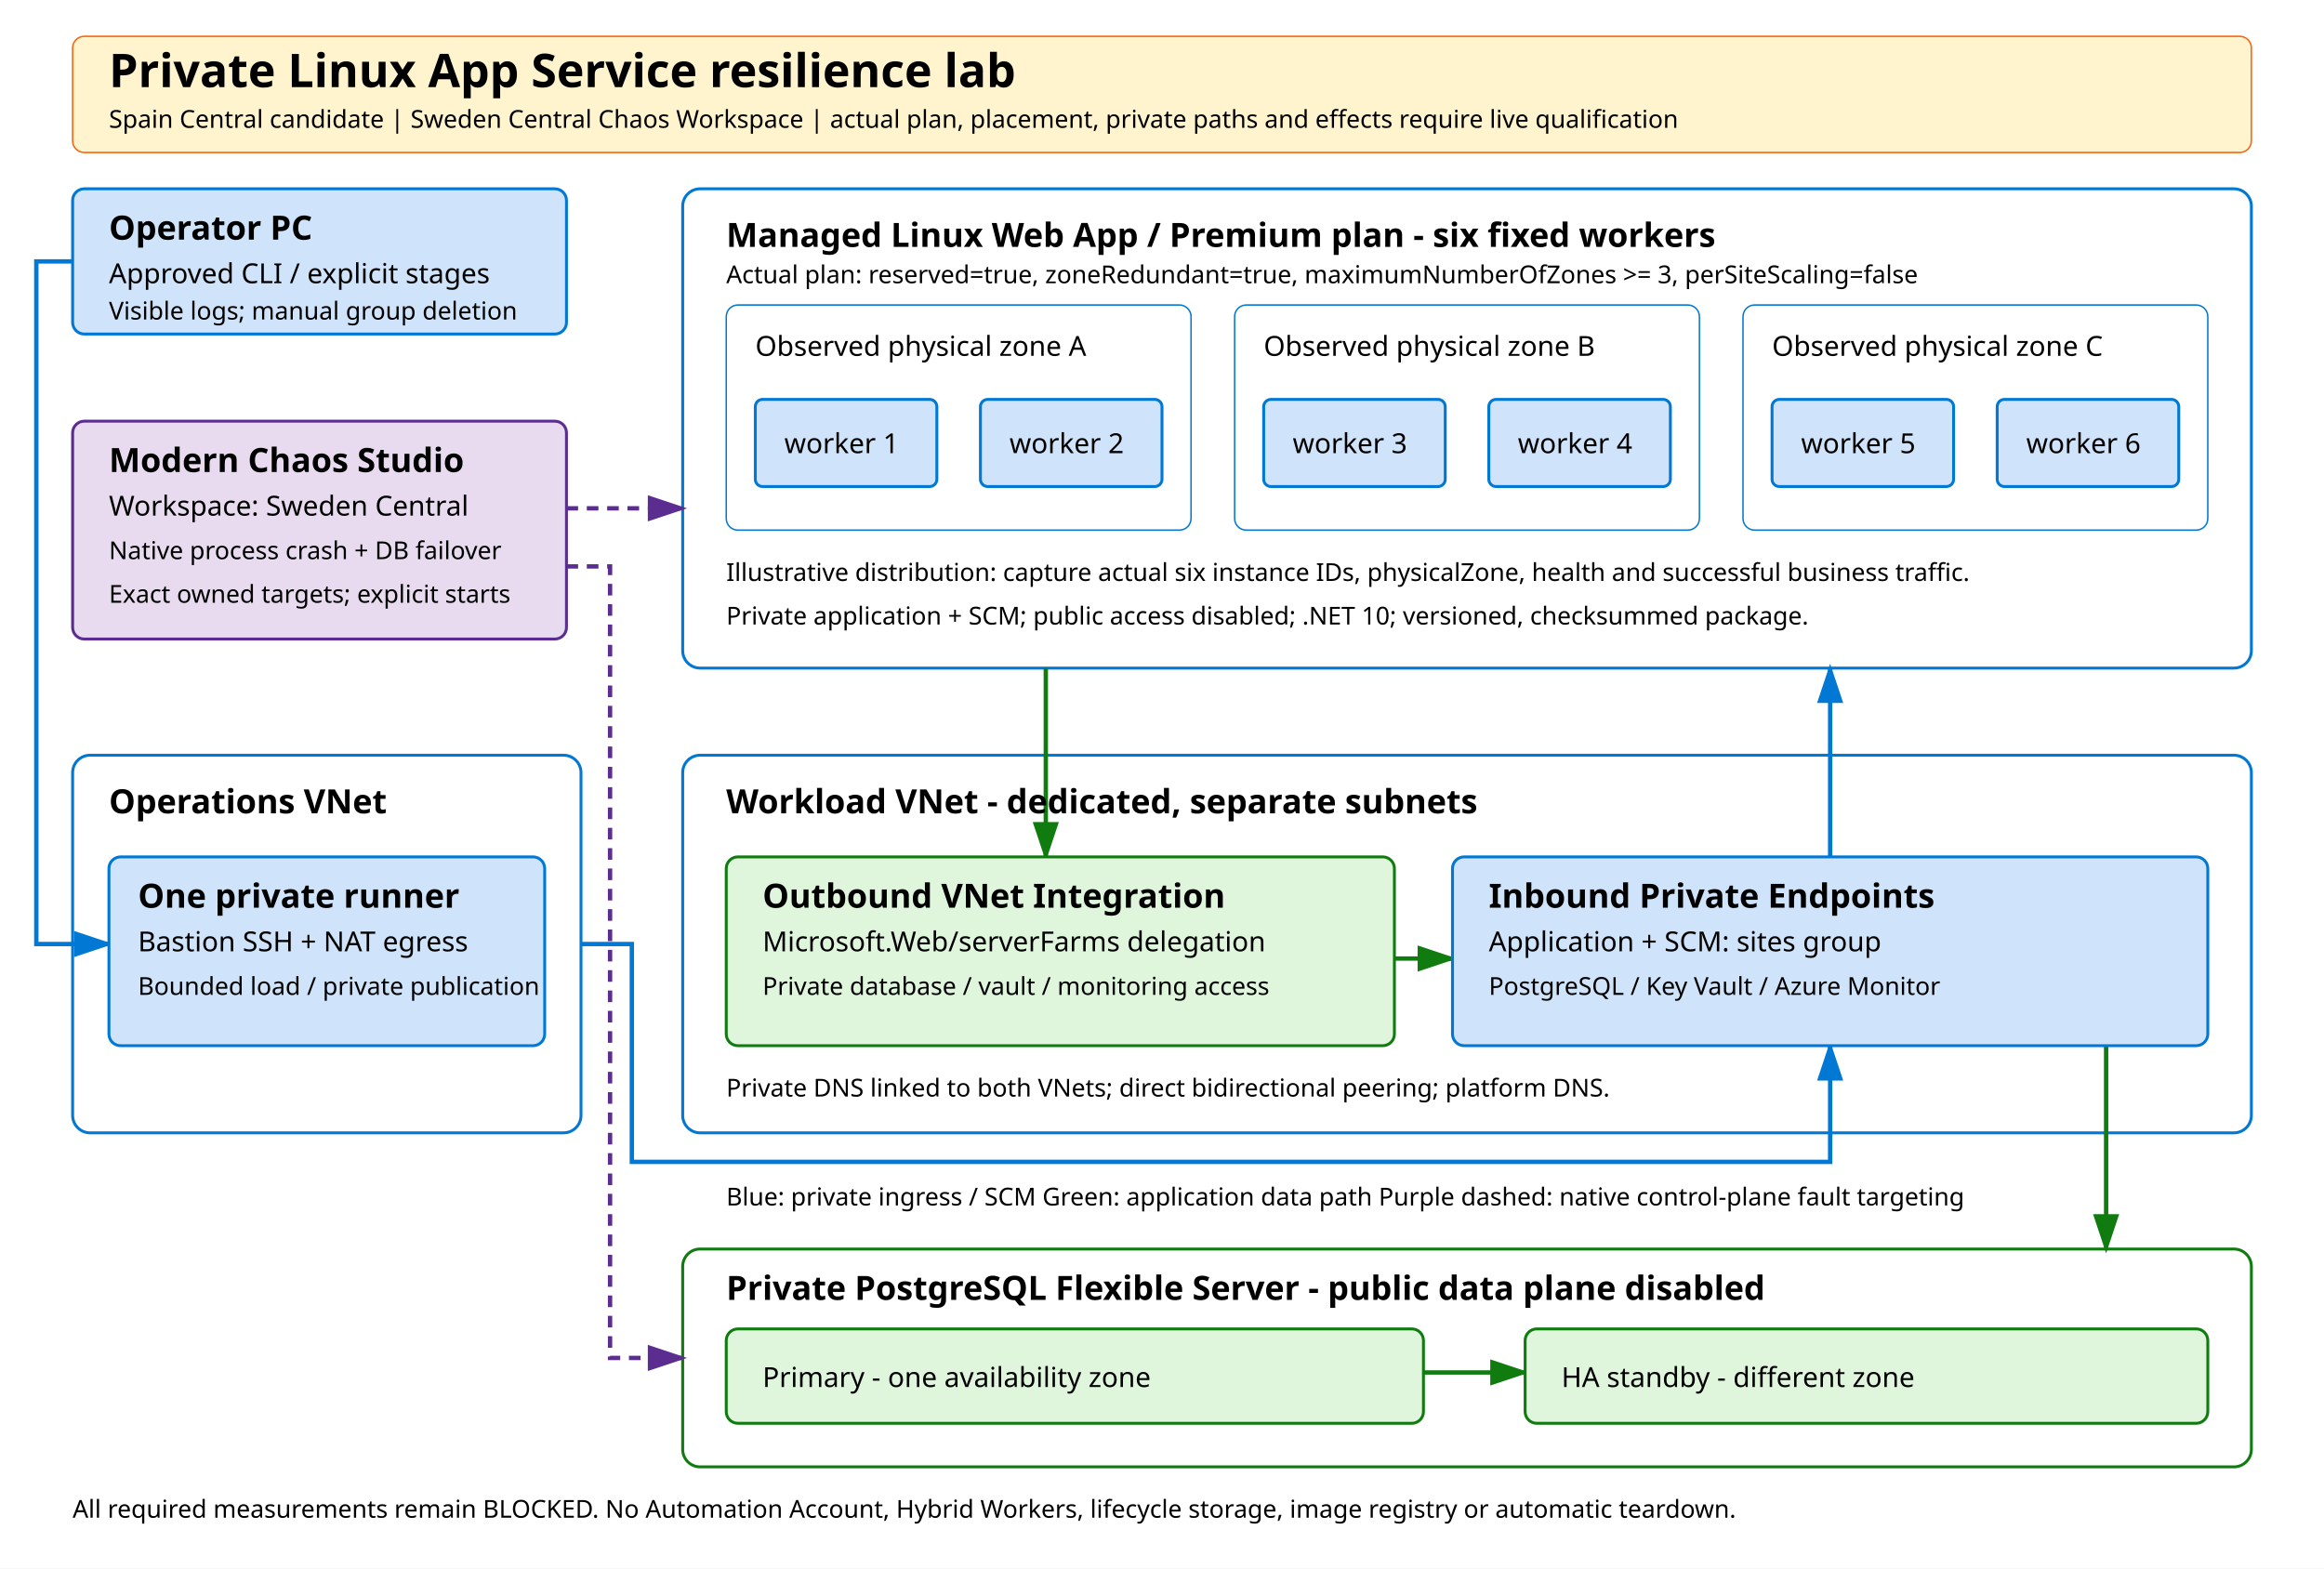
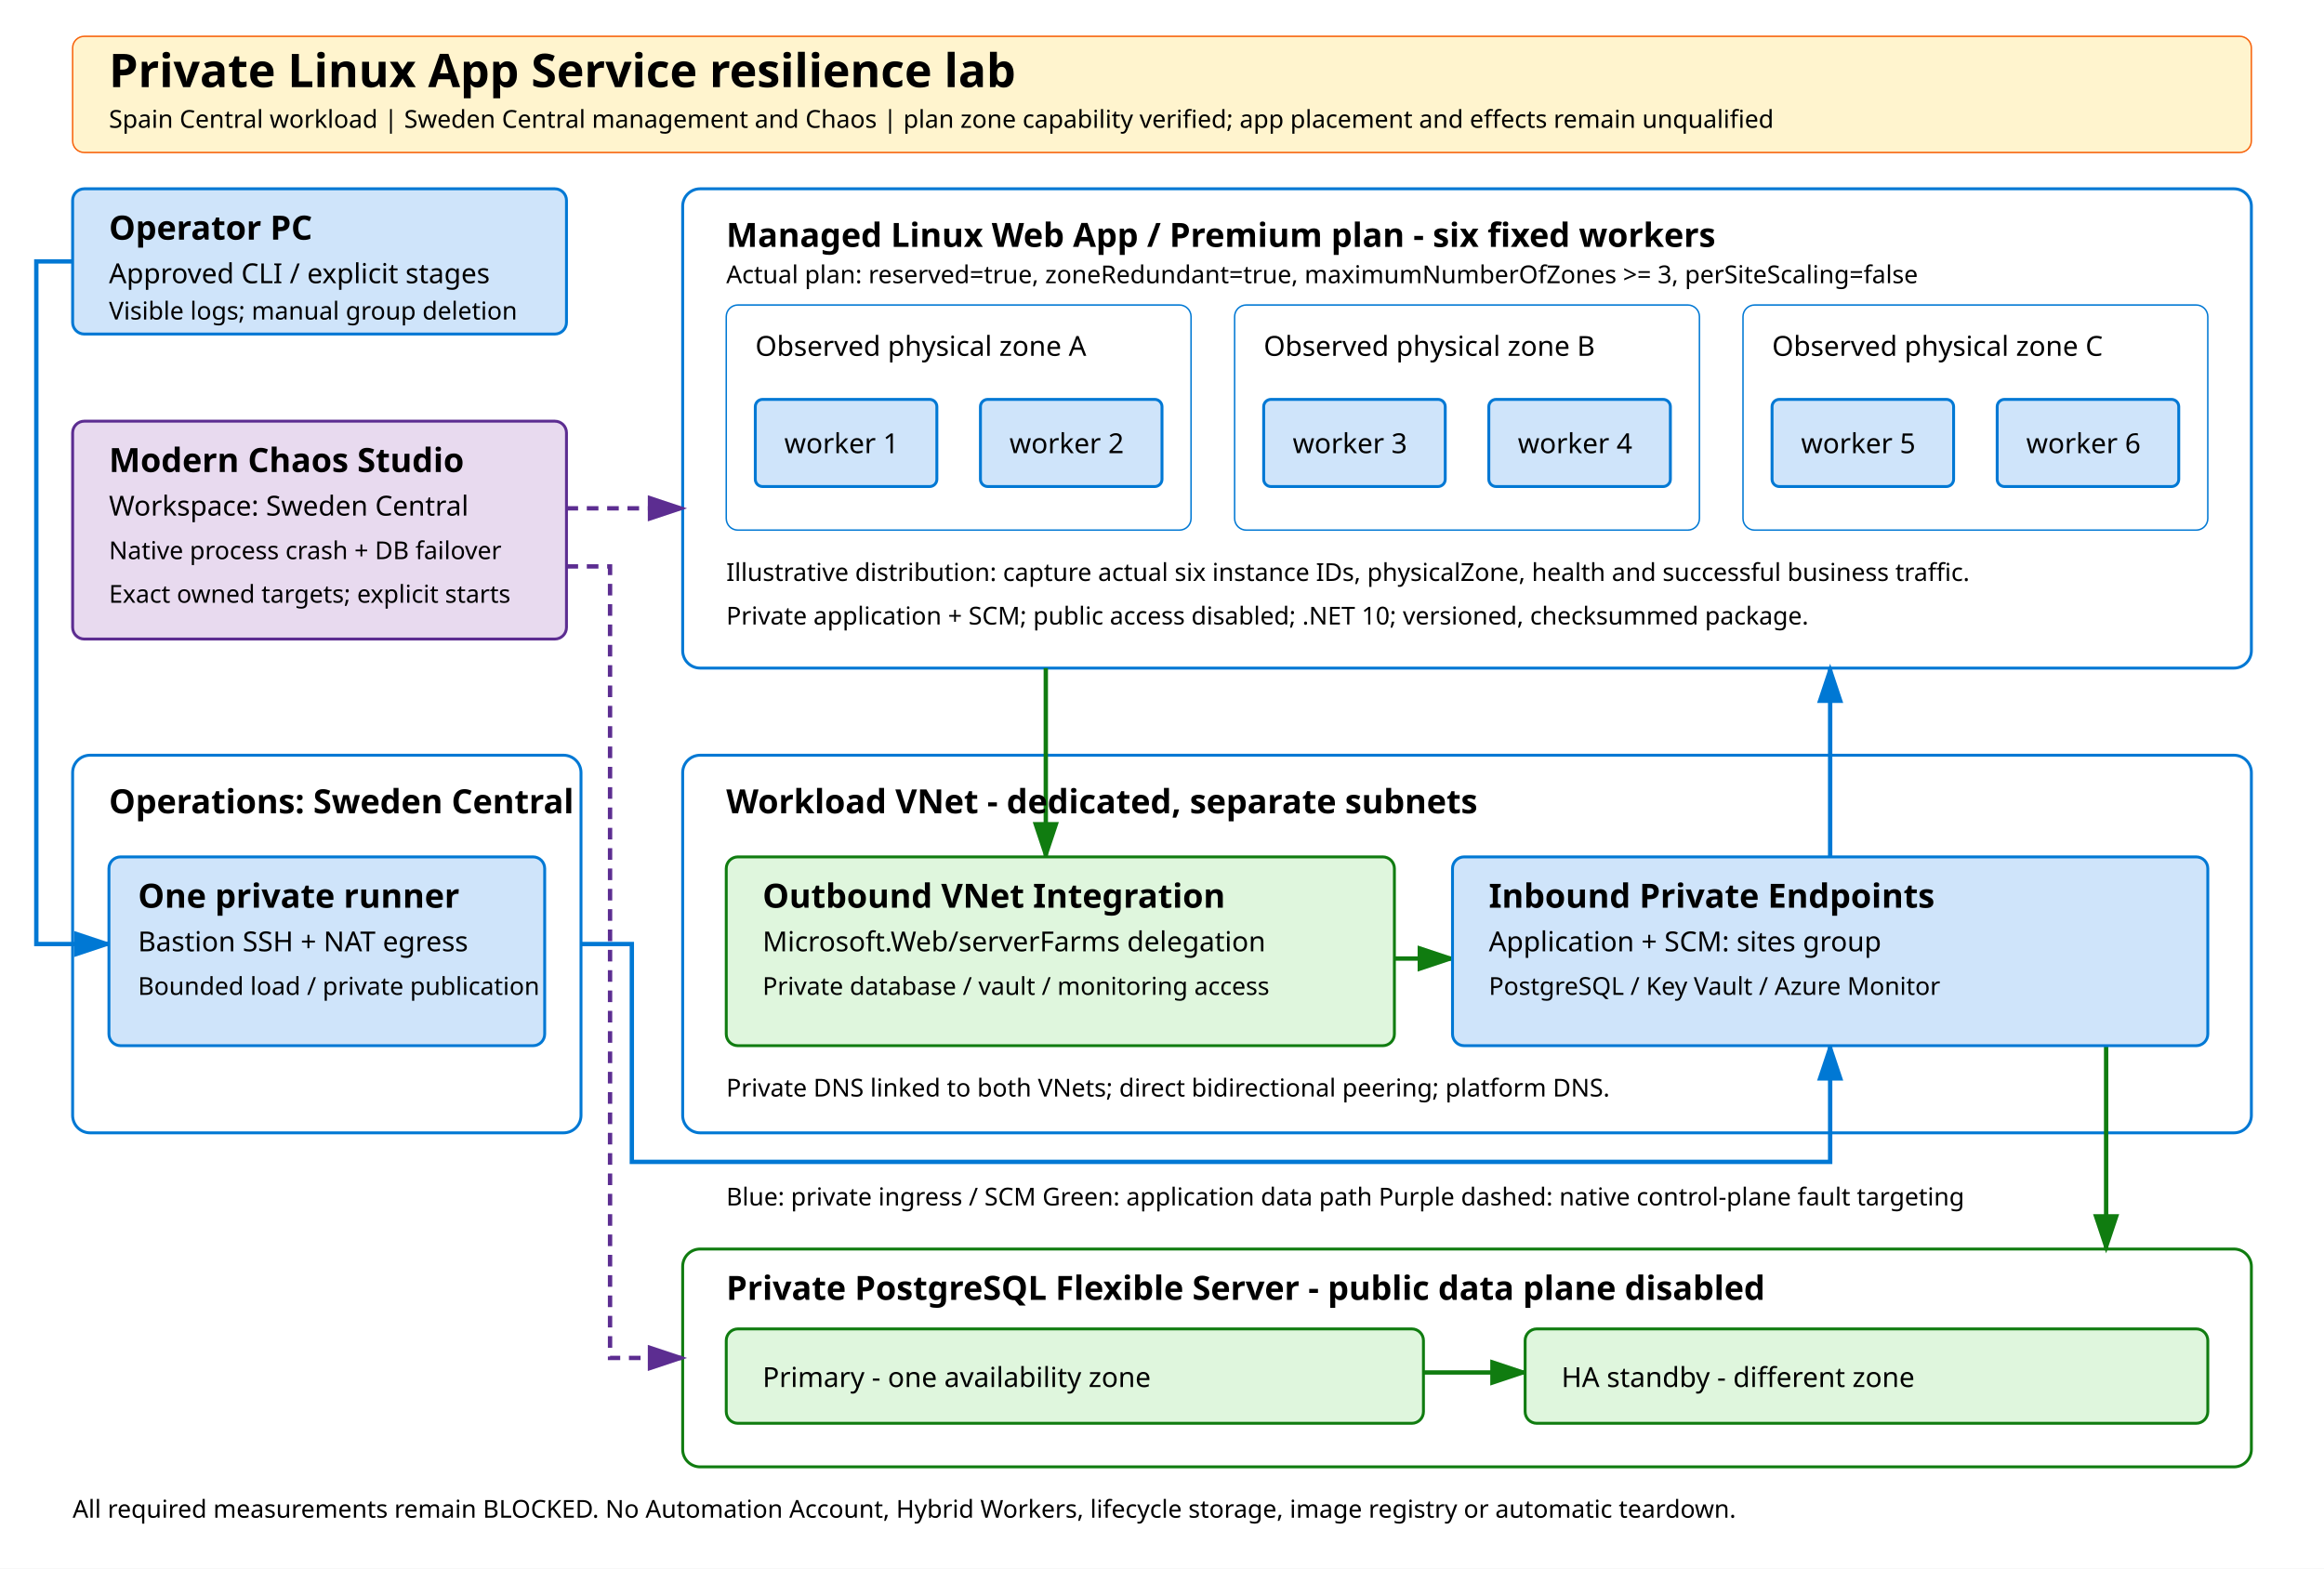
<svg xmlns="http://www.w3.org/2000/svg" width="1600" height="1080" viewBox="0 0 1600 1080">
  <defs>
    <marker id="arrow-blue" markerWidth="10" markerHeight="10" refX="8" refY="3" orient="auto" markerUnits="strokeWidth">
      <path d="M0,0 L0,6 L9,3 z" fill="#0078d4" />
    </marker>
    <marker id="arrow-green" markerWidth="10" markerHeight="10" refX="8" refY="3" orient="auto" markerUnits="strokeWidth">
      <path d="M0,0 L0,6 L9,3 z" fill="#107c10" />
    </marker>
    <marker id="arrow-purple" markerWidth="10" markerHeight="10" refX="8" refY="3" orient="auto" markerUnits="strokeWidth">
      <path d="M0,0 L0,6 L9,3 z" fill="#5c2d91" />
    </marker>
    <style>text { font-family: Segoe UI, sans-serif; fill: #000; font-size: 19px } .title { font-size: 32px; font-weight: 600 } .heading { font-size: 23px; font-weight: 600 } .small { font-size: 17px } .boundary { fill: none; stroke: #0078d4; stroke-width: 2 } .node { fill: #cfe4fa; stroke: #0078d4; stroke-width: 2 } .data { fill: #dff6dd; stroke: #107c10; stroke-width: 2 }</style>
  </defs>
  <g id="background">
    <rect width="1600" height="1080" fill="#fff" />
  </g>
  <g id="boundaries">
    <rect x="470" y="130" width="1080" height="330" rx="12" class="boundary" />
    <rect x="50" y="520" width="350" height="260" rx="12" class="boundary" />
    <rect x="470" y="520" width="1080" height="260" rx="12" class="boundary" />
    <rect x="470" y="860" width="1080" height="150" rx="12" fill="none" stroke="#107c10" stroke-width="2" />
  </g>
  <g id="connectors" fill="none" stroke-width="3">
    <path d="M50 180 H25 V650 H75" stroke="#0078d4" marker-end="url(#arrow-blue)" />
    <path d="M400 650 H435 V800 H1260 V720" stroke="#0078d4" marker-end="url(#arrow-blue)" />
    <path d="M1260 590 V460" stroke="#0078d4" marker-end="url(#arrow-blue)" />
    <path d="M720 460 V590" stroke="#107c10" marker-end="url(#arrow-green)" />
    <path d="M960 660 H1000" stroke="#107c10" marker-end="url(#arrow-green)" />
    <path d="M1450 720 V860" stroke="#107c10" marker-end="url(#arrow-green)" />
    <path d="M390 350 H470" stroke="#5c2d91" stroke-dasharray="8 6" marker-end="url(#arrow-purple)" />
    <path d="M390 390 H420 V935 H470" stroke="#5c2d91" stroke-dasharray="8 6" marker-end="url(#arrow-purple)" />
    <path d="M980 945 H1050" stroke="#107c10" marker-end="url(#arrow-green)" />
  </g>
  <g id="components">
    <rect x="50" y="130" width="340" height="100" rx="8" class="node" />
    <rect x="50" y="290" width="340" height="150" rx="8" fill="#e8daef" stroke="#5c2d91" stroke-width="2" />
    <rect x="75" y="590" width="300" height="130" rx="8" class="node" />
    <rect x="500" y="210" width="320" height="155" rx="8" fill="none" stroke="#0078d4" />
    <rect x="850" y="210" width="320" height="155" rx="8" fill="none" stroke="#0078d4" />
    <rect x="1200" y="210" width="320" height="155" rx="8" fill="none" stroke="#0078d4" />
    <rect x="520" y="275" width="125" height="60" rx="5" class="node" />
    <rect x="675" y="275" width="125" height="60" rx="5" class="node" />
    <rect x="870" y="275" width="125" height="60" rx="5" class="node" />
    <rect x="1025" y="275" width="125" height="60" rx="5" class="node" />
    <rect x="1220" y="275" width="125" height="60" rx="5" class="node" />
    <rect x="1375" y="275" width="125" height="60" rx="5" class="node" />
    <rect x="500" y="590" width="460" height="130" rx="8" class="data" />
    <rect x="1000" y="590" width="520" height="130" rx="8" class="node" />
    <rect x="500" y="915" width="480" height="65" rx="8" class="data" />
    <rect x="1050" y="915" width="470" height="65" rx="8" class="data" />
    <rect x="50" y="25" width="1500" height="80" rx="8" fill="#fff4ce" stroke="#f7630c" />
  </g>
  <g id="labels">
    <text x="75" y="60" class="title">Private Linux App Service resilience lab</text>
-     <text x="75" y="88" class="small">Spain Central candidate | Sweden Central Chaos Workspace | actual plan, placement, private paths and effects require live qualification</text>
+     <text x="75" y="88" class="small">Spain Central workload | Sweden Central management and Chaos | plan zone capability verified; app placement and effects remain unqualified</text>
    <text x="75" y="165" class="heading">Operator PC</text>
    <text x="75" y="195">Approved CLI / explicit stages</text>
    <text x="75" y="220" class="small">Visible logs; manual group deletion</text>
    <text x="75" y="325" class="heading">Modern Chaos Studio</text>
    <text x="75" y="355">Workspace: Sweden Central</text>
    <text x="75" y="385" class="small">Native process crash + DB failover</text>
    <text x="75" y="415" class="small">Exact owned targets; explicit starts</text>
    <text x="500" y="170" class="heading">Managed Linux Web App / Premium plan - six fixed workers</text>
    <text x="500" y="195" class="small">Actual plan: reserved=true, zoneRedundant=true, maximumNumberOfZones &gt;= 3, perSiteScaling=false</text>
    <text x="520" y="245">Observed physical zone A</text>
    <text x="870" y="245">Observed physical zone B</text>
    <text x="1220" y="245">Observed physical zone C</text>
    <text x="540" y="312">worker 1</text>
    <text x="695" y="312">worker 2</text>
    <text x="890" y="312">worker 3</text>
    <text x="1045" y="312">worker 4</text>
    <text x="1240" y="312">worker 5</text>
    <text x="1395" y="312">worker 6</text>
    <text x="500" y="400" class="small">Illustrative distribution: capture actual six instance IDs, physicalZone, health and successful business traffic.</text>
    <text x="500" y="430" class="small">Private application + SCM; public access disabled; .NET 10; versioned, checksummed package.</text>
-     <text x="75" y="560" class="heading">Operations VNet</text>
+     <text x="75" y="560" class="heading">Operations: Sweden Central</text>
    <text x="95" y="625" class="heading">One private runner</text>
    <text x="95" y="655">Bastion SSH + NAT egress</text>
    <text x="95" y="685" class="small">Bounded load / private publication</text>
    <text x="500" y="560" class="heading">Workload VNet - dedicated, separate subnets</text>
    <text x="525" y="625" class="heading">Outbound VNet Integration</text>
    <text x="525" y="655">Microsoft.Web/serverFarms delegation</text>
    <text x="525" y="685" class="small">Private database / vault / monitoring access</text>
    <text x="1025" y="625" class="heading">Inbound Private Endpoints</text>
    <text x="1025" y="655">Application + SCM: sites group</text>
    <text x="1025" y="685" class="small">PostgreSQL / Key Vault / Azure Monitor</text>
    <text x="500" y="755" class="small">Private DNS linked to both VNets; direct bidirectional peering; platform DNS.</text>
    <text x="500" y="830" class="small">Blue: private ingress / SCM     Green: application data path     Purple dashed: native control-plane fault targeting</text>
    <text x="500" y="895" class="heading">Private PostgreSQL Flexible Server - public data plane disabled</text>
    <text x="525" y="955">Primary - one availability zone</text>
    <text x="1075" y="955">HA standby - different zone</text>
    <text x="50" y="1045" class="small">All required measurements remain BLOCKED. No Automation Account, Hybrid Workers, lifecycle storage, image registry or automatic teardown.</text>
  </g>
</svg>
